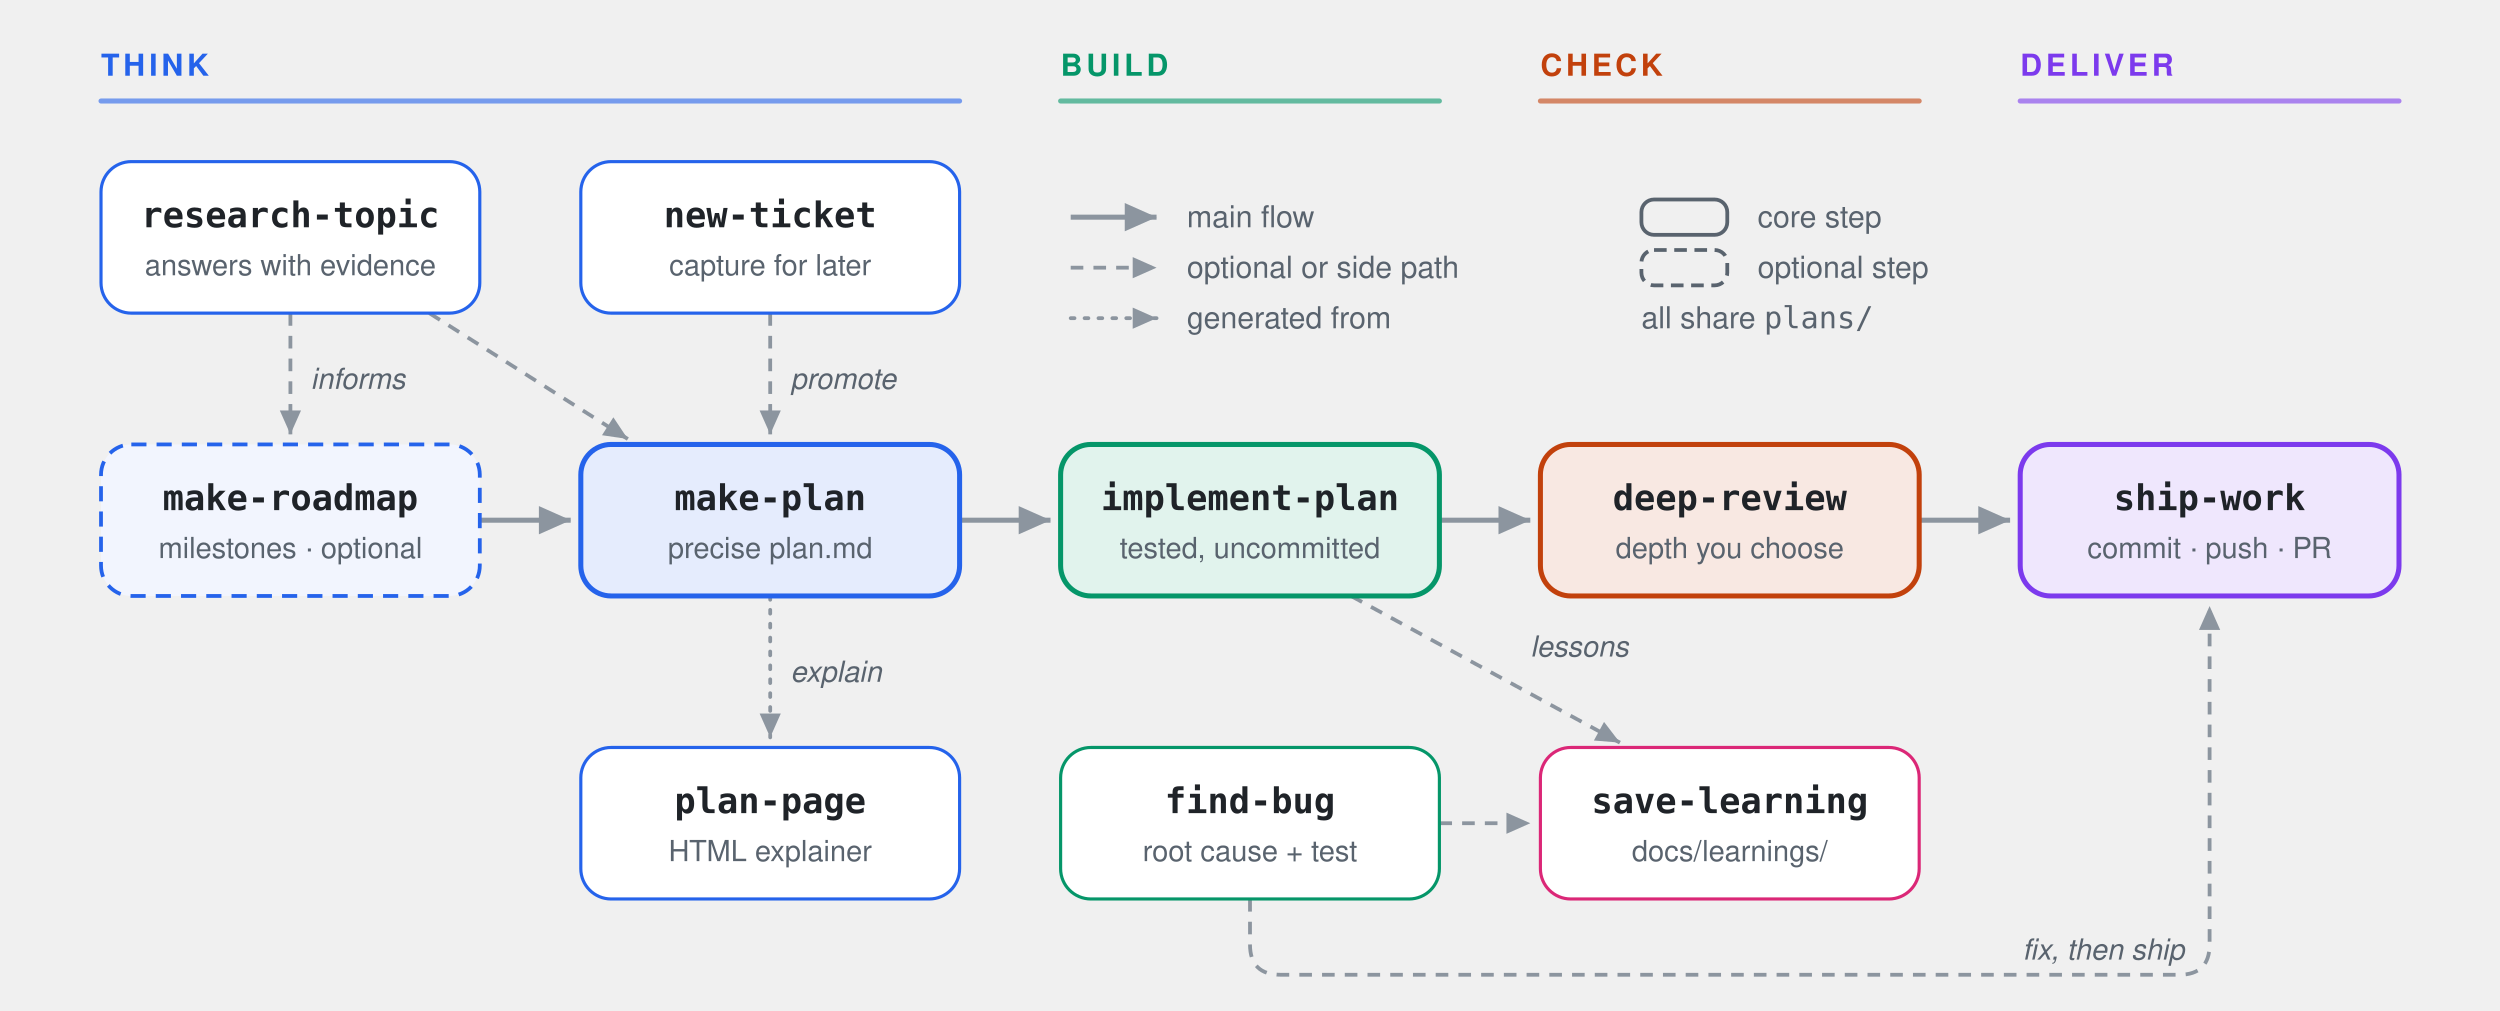
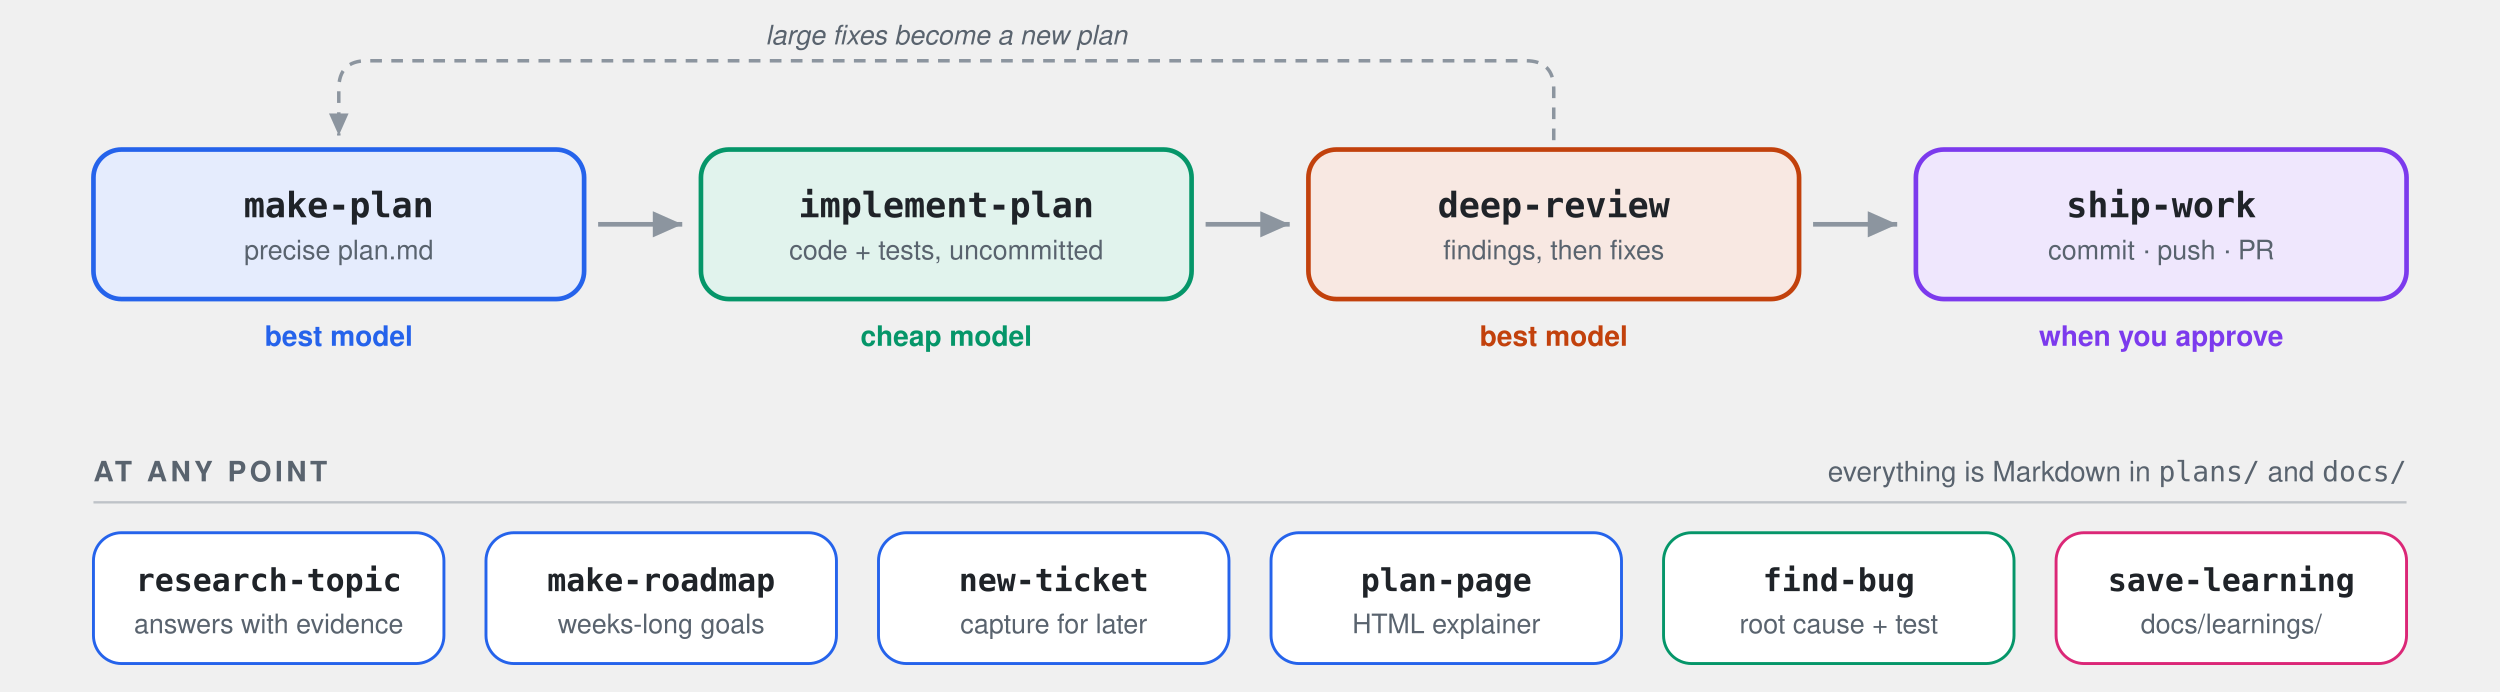
- <svg xmlns="http://www.w3.org/2000/svg" viewBox="0 0 990 400" width="990" height="400" role="img" aria-label="Workflow: research-topic and new-ticket feed make-roadmap and make-plan; make-plan, implement-plan, deep-review and ship-work are the main flow; plan-page, find-bug and save-learning plug in.">
+ <svg xmlns="http://www.w3.org/2000/svg" viewBox="0 0 1070 296" width="1070" height="296" role="img" aria-label="Main flow: make-plan with the best model, implement-plan with a cheap model, deep-review with the best model, then ship-work; large fixes go back to a plan. At any point: research-topic, make-roadmap, new-ticket, plan-page, find-bug, save-learning.">
  <defs>
    <marker id="arrow" viewBox="0 0 10 10" refX="9" refY="5" markerWidth="7" markerHeight="7" orient="auto-start-reverse">
      <path d="M0,1 L9,5 L0,9 z" fill="#8c959f" />
    </marker>
  </defs>
-   <text x="40" y="30" font-family="ui-sans-serif, -apple-system, 'Segoe UI', Helvetica, Arial, sans-serif" font-size="12" fill="#2563eb" font-weight="700" letter-spacing="1.5">THINK</text>
-   <line x1="40" y1="40" x2="380" y2="40" stroke="#2563eb" stroke-width="2" stroke-linecap="round" opacity="0.6" />
-   <text x="420" y="30" font-family="ui-sans-serif, -apple-system, 'Segoe UI', Helvetica, Arial, sans-serif" font-size="12" fill="#059669" font-weight="700" letter-spacing="1.5">BUILD</text>
-   <line x1="420" y1="40" x2="570" y2="40" stroke="#059669" stroke-width="2" stroke-linecap="round" opacity="0.6" />
-   <text x="610" y="30" font-family="ui-sans-serif, -apple-system, 'Segoe UI', Helvetica, Arial, sans-serif" font-size="12" fill="#c2410c" font-weight="700" letter-spacing="1.5">CHECK</text>
-   <line x1="610" y1="40" x2="760" y2="40" stroke="#c2410c" stroke-width="2" stroke-linecap="round" opacity="0.6" />
-   <text x="800" y="30" font-family="ui-sans-serif, -apple-system, 'Segoe UI', Helvetica, Arial, sans-serif" font-size="12" fill="#7c3aed" font-weight="700" letter-spacing="1.5">DELIVER</text>
-   <line x1="800" y1="40" x2="950" y2="40" stroke="#7c3aed" stroke-width="2" stroke-linecap="round" opacity="0.6" />
-   <path d="M115,124 L115,172" fill="none" stroke="#8c959f" stroke-width="1.5" stroke-dasharray="5 4" marker-end="url(#arrow)" />
-   <text x="123" y="154" font-family="ui-sans-serif, -apple-system, 'Segoe UI', Helvetica, Arial, sans-serif" font-size="11.5" fill="#59636e" text-anchor="start" font-style="italic">informs</text>
-   <path d="M170,124 L248.622,173.858" fill="none" stroke="#8c959f" stroke-width="1.5" stroke-dasharray="5 4" marker-end="url(#arrow)" />
-   <path d="M305,124 L305,172" fill="none" stroke="#8c959f" stroke-width="1.5" stroke-dasharray="5 4" marker-end="url(#arrow)" />
-   <text x="313" y="154" font-family="ui-sans-serif, -apple-system, 'Segoe UI', Helvetica, Arial, sans-serif" font-size="11.5" fill="#59636e" text-anchor="start" font-style="italic">promote</text>
-   <path d="M190,206 L226,206" fill="none" stroke="#8c959f" stroke-width="2" marker-end="url(#arrow)" />
-   <path d="M380,206 L416,206" fill="none" stroke="#8c959f" stroke-width="2" marker-end="url(#arrow)" />
-   <path d="M570,206 L606,206" fill="none" stroke="#8c959f" stroke-width="2" marker-end="url(#arrow)" />
-   <path d="M760,206 L796,206" fill="none" stroke="#8c959f" stroke-width="2" marker-end="url(#arrow)" />
-   <path d="M305,236 L305,292" fill="none" stroke="#8c959f" stroke-width="1.5" stroke-dasharray="1.5 4" stroke-linecap="round" marker-end="url(#arrow)" />
-   <text x="313" y="270" font-family="ui-sans-serif, -apple-system, 'Segoe UI', Helvetica, Arial, sans-serif" font-size="11.5" fill="#59636e" text-anchor="start" font-style="italic">explain</text>
-   <path d="M535,236 L641.488,294.085" fill="none" stroke="#8c959f" stroke-width="1.5" stroke-dasharray="5 4" marker-end="url(#arrow)" />
-   <text x="606" y="260" font-family="ui-sans-serif, -apple-system, 'Segoe UI', Helvetica, Arial, sans-serif" font-size="11.5" fill="#59636e" text-anchor="start" font-style="italic">lessons</text>
-   <path d="M570,326 L606,326" fill="none" stroke="#8c959f" stroke-width="1.5" stroke-dasharray="5 4" marker-end="url(#arrow)" />
-   <path d="M495,356 L495,374 Q495,386 507,386 L863,386 Q875,386 875,374 L875,240" fill="none" stroke="#8c959f" stroke-width="1.5" stroke-dasharray="5 4" marker-end="url(#arrow)" />
-   <text x="865" y="380" font-family="ui-sans-serif, -apple-system, 'Segoe UI', Helvetica, Arial, sans-serif" font-size="11.5" fill="#59636e" text-anchor="end" font-style="italic">fix, then ship</text>
-   <path d="M424,86 L458,86" stroke="#8c959f" stroke-width="2" marker-end="url(#arrow)" />
-   <text x="470" y="90" font-family="ui-sans-serif, -apple-system, 'Segoe UI', Helvetica, Arial, sans-serif" font-size="12" fill="#59636e">main flow</text>
-   <path d="M424,106 L458,106" stroke="#8c959f" stroke-width="1.5" stroke-dasharray="5 4" marker-end="url(#arrow)" />
-   <text x="470" y="110" font-family="ui-sans-serif, -apple-system, 'Segoe UI', Helvetica, Arial, sans-serif" font-size="12" fill="#59636e">optional or side path</text>
-   <path d="M424,126 L458,126" stroke="#8c959f" stroke-width="1.5" stroke-dasharray="1.5 4" stroke-linecap="round" marker-end="url(#arrow)" />
-   <text x="470" y="130" font-family="ui-sans-serif, -apple-system, 'Segoe UI', Helvetica, Arial, sans-serif" font-size="12" fill="#59636e">generated from</text>
-   <rect x="650" y="79" width="34" height="14" rx="5" fill="none" stroke="#59636e" stroke-width="1.5" />
-   <text x="696" y="90" font-family="ui-sans-serif, -apple-system, 'Segoe UI', Helvetica, Arial, sans-serif" font-size="12" fill="#59636e">core step</text>
-   <rect x="650" y="99" width="34" height="14" rx="5" fill="none" stroke="#59636e" stroke-width="1.5" stroke-dasharray="5 3" />
-   <text x="696" y="110" font-family="ui-sans-serif, -apple-system, 'Segoe UI', Helvetica, Arial, sans-serif" font-size="12" fill="#59636e">optional step</text>
-   <text x="650" y="130" font-family="ui-sans-serif, -apple-system, 'Segoe UI', Helvetica, Arial, sans-serif" font-size="12" fill="#59636e">all share <tspan font-family="ui-monospace, SFMono-Regular, 'SF Mono', Menlo, Consolas, monospace">plans/</tspan>
+   <path d="M256,96 L292,96" stroke="#8c959f" stroke-width="2" marker-end="url(#arrow)" />
+   <path d="M516,96 L552,96" stroke="#8c959f" stroke-width="2" marker-end="url(#arrow)" />
+   <path d="M776,96 L812,96" stroke="#8c959f" stroke-width="2" marker-end="url(#arrow)" />
+   <path d="M665,60 L665,38 Q665,26 653,26 L157,26 Q145,26 145,38 L145,58" fill="none" stroke="#8c959f" stroke-width="1.5" stroke-dasharray="5 4" marker-end="url(#arrow)" />
+   <text x="405" y="19" font-family="ui-sans-serif, -apple-system, 'Segoe UI', Helvetica, Arial, sans-serif" font-size="11.5" fill="#59636e" text-anchor="middle" font-style="italic">large fixes become a new plan</text>
+   <text x="40" y="206" font-family="ui-sans-serif, -apple-system, 'Segoe UI', Helvetica, Arial, sans-serif" font-size="12" fill="#59636e" font-weight="700" letter-spacing="1.5">AT ANY POINT</text>
+   <text x="1030" y="206" font-family="ui-sans-serif, -apple-system, 'Segoe UI', Helvetica, Arial, sans-serif" font-size="12" fill="#59636e" text-anchor="end">everything is Markdown in <tspan font-family="ui-monospace, SFMono-Regular, 'SF Mono', Menlo, Consolas, monospace">plans/</tspan> and <tspan font-family="ui-monospace, SFMono-Regular, 'SF Mono', Menlo, Consolas, monospace">docs/</tspan>
  </text>
-   <rect x="40" y="64" width="150" height="60" rx="12" fill="#ffffff" />
-   <rect x="40" y="64" width="150" height="60" rx="12" fill="#ffffff" fill-opacity="1" stroke="#2563eb" stroke-width="1.25" />
-   <text x="115" y="90" text-anchor="middle" font-family="ui-monospace, SFMono-Regular, 'SF Mono', Menlo, Consolas, monospace" font-size="14" font-weight="700" fill="#1f2328">research-topic</text>
-   <text x="115" y="109" font-family="ui-sans-serif, -apple-system, 'Segoe UI', Helvetica, Arial, sans-serif" font-size="11.5" fill="#59636e" text-anchor="middle">answers with evidence</text>
-   <rect x="230" y="64" width="150" height="60" rx="12" fill="#ffffff" />
-   <rect x="230" y="64" width="150" height="60" rx="12" fill="#ffffff" fill-opacity="1" stroke="#2563eb" stroke-width="1.25" />
-   <text x="305" y="90" text-anchor="middle" font-family="ui-monospace, SFMono-Regular, 'SF Mono', Menlo, Consolas, monospace" font-size="14" font-weight="700" fill="#1f2328">new-ticket</text>
-   <text x="305" y="109" font-family="ui-sans-serif, -apple-system, 'Segoe UI', Helvetica, Arial, sans-serif" font-size="11.5" fill="#59636e" text-anchor="middle">capture for later</text>
-   <rect x="40" y="176" width="150" height="60" rx="12" fill="#ffffff" />
-   <rect x="40" y="176" width="150" height="60" rx="12" fill="#2563eb" fill-opacity="0.06" stroke="#2563eb" stroke-width="1.5" stroke-dasharray="6 4" />
-   <text x="115" y="202" text-anchor="middle" font-family="ui-monospace, SFMono-Regular, 'SF Mono', Menlo, Consolas, monospace" font-size="14" font-weight="700" fill="#1f2328">make-roadmap</text>
-   <text x="115" y="221" font-family="ui-sans-serif, -apple-system, 'Segoe UI', Helvetica, Arial, sans-serif" font-size="11.5" fill="#59636e" text-anchor="middle">milestones · optional</text>
-   <rect x="230" y="176" width="150" height="60" rx="12" fill="#ffffff" />
-   <rect x="230" y="176" width="150" height="60" rx="12" fill="#2563eb" fill-opacity="0.12" stroke="#2563eb" stroke-width="2" />
-   <text x="305" y="202" text-anchor="middle" font-family="ui-monospace, SFMono-Regular, 'SF Mono', Menlo, Consolas, monospace" font-size="14" font-weight="700" fill="#1f2328">make-plan</text>
-   <text x="305" y="221" font-family="ui-sans-serif, -apple-system, 'Segoe UI', Helvetica, Arial, sans-serif" font-size="11.5" fill="#59636e" text-anchor="middle">precise plan.md</text>
-   <rect x="420" y="176" width="150" height="60" rx="12" fill="#ffffff" />
-   <rect x="420" y="176" width="150" height="60" rx="12" fill="#059669" fill-opacity="0.12" stroke="#059669" stroke-width="2" />
-   <text x="495" y="202" text-anchor="middle" font-family="ui-monospace, SFMono-Regular, 'SF Mono', Menlo, Consolas, monospace" font-size="14" font-weight="700" fill="#1f2328">implement-plan</text>
-   <text x="495" y="221" font-family="ui-sans-serif, -apple-system, 'Segoe UI', Helvetica, Arial, sans-serif" font-size="11.5" fill="#59636e" text-anchor="middle">tested, uncommitted</text>
-   <rect x="610" y="176" width="150" height="60" rx="12" fill="#ffffff" />
-   <rect x="610" y="176" width="150" height="60" rx="12" fill="#c2410c" fill-opacity="0.12" stroke="#c2410c" stroke-width="2" />
-   <text x="685" y="202" text-anchor="middle" font-family="ui-monospace, SFMono-Regular, 'SF Mono', Menlo, Consolas, monospace" font-size="14" font-weight="700" fill="#1f2328">deep-review</text>
-   <text x="685" y="221" font-family="ui-sans-serif, -apple-system, 'Segoe UI', Helvetica, Arial, sans-serif" font-size="11.5" fill="#59636e" text-anchor="middle">depth you choose</text>
-   <rect x="800" y="176" width="150" height="60" rx="12" fill="#ffffff" />
-   <rect x="800" y="176" width="150" height="60" rx="12" fill="#7c3aed" fill-opacity="0.12" stroke="#7c3aed" stroke-width="2" />
-   <text x="875" y="202" text-anchor="middle" font-family="ui-monospace, SFMono-Regular, 'SF Mono', Menlo, Consolas, monospace" font-size="14" font-weight="700" fill="#1f2328">ship-work</text>
-   <text x="875" y="221" font-family="ui-sans-serif, -apple-system, 'Segoe UI', Helvetica, Arial, sans-serif" font-size="11.5" fill="#59636e" text-anchor="middle">commit · push · PR</text>
-   <rect x="230" y="296" width="150" height="60" rx="12" fill="#ffffff" />
-   <rect x="230" y="296" width="150" height="60" rx="12" fill="#ffffff" fill-opacity="1" stroke="#2563eb" stroke-width="1.25" />
-   <text x="305" y="322" text-anchor="middle" font-family="ui-monospace, SFMono-Regular, 'SF Mono', Menlo, Consolas, monospace" font-size="14" font-weight="700" fill="#1f2328">plan-page</text>
-   <text x="305" y="341" font-family="ui-sans-serif, -apple-system, 'Segoe UI', Helvetica, Arial, sans-serif" font-size="11.5" fill="#59636e" text-anchor="middle">HTML explainer</text>
-   <rect x="420" y="296" width="150" height="60" rx="12" fill="#ffffff" />
-   <rect x="420" y="296" width="150" height="60" rx="12" fill="#ffffff" fill-opacity="1" stroke="#059669" stroke-width="1.25" />
-   <text x="495" y="322" text-anchor="middle" font-family="ui-monospace, SFMono-Regular, 'SF Mono', Menlo, Consolas, monospace" font-size="14" font-weight="700" fill="#1f2328">find-bug</text>
-   <text x="495" y="341" font-family="ui-sans-serif, -apple-system, 'Segoe UI', Helvetica, Arial, sans-serif" font-size="11.5" fill="#59636e" text-anchor="middle">root cause + test</text>
-   <rect x="610" y="296" width="150" height="60" rx="12" fill="#ffffff" />
-   <rect x="610" y="296" width="150" height="60" rx="12" fill="#ffffff" fill-opacity="1" stroke="#db2777" stroke-width="1.25" />
-   <text x="685" y="322" text-anchor="middle" font-family="ui-monospace, SFMono-Regular, 'SF Mono', Menlo, Consolas, monospace" font-size="14" font-weight="700" fill="#1f2328">save-learning</text>
-   <text x="685" y="341" font-family="ui-sans-serif, -apple-system, 'Segoe UI', Helvetica, Arial, sans-serif" font-size="11.5" fill="#59636e" text-anchor="middle">docs/learnings/</text>
+   <line x1="40" y1="215" x2="1030" y2="215" stroke="#8c959f" stroke-width="1" opacity="0.5" />
+   <rect x="40" y="228" width="150" height="56" rx="12" fill="#ffffff" />
+   <rect x="40" y="228" width="150" height="56" rx="12" fill="#2563eb" fill-opacity="0" stroke="#2563eb" stroke-width="1.25" />
+   <text x="115" y="253" text-anchor="middle" font-family="ui-monospace, SFMono-Regular, 'SF Mono', Menlo, Consolas, monospace" font-size="13.5" font-weight="700" fill="#1f2328">research-topic</text>
+   <text x="115" y="271" font-family="ui-sans-serif, -apple-system, 'Segoe UI', Helvetica, Arial, sans-serif" font-size="11.5" fill="#59636e" text-anchor="middle">answers with evidence</text>
+   <rect x="208" y="228" width="150" height="56" rx="12" fill="#ffffff" />
+   <rect x="208" y="228" width="150" height="56" rx="12" fill="#2563eb" fill-opacity="0" stroke="#2563eb" stroke-width="1.25" />
+   <text x="283" y="253" text-anchor="middle" font-family="ui-monospace, SFMono-Regular, 'SF Mono', Menlo, Consolas, monospace" font-size="13.5" font-weight="700" fill="#1f2328">make-roadmap</text>
+   <text x="283" y="271" font-family="ui-sans-serif, -apple-system, 'Segoe UI', Helvetica, Arial, sans-serif" font-size="11.5" fill="#59636e" text-anchor="middle">weeks-long goals</text>
+   <rect x="40" y="64" width="210" height="64" rx="12" fill="#ffffff" />
+   <rect x="40" y="64" width="210" height="64" rx="12" fill="#2563eb" fill-opacity="0.12" stroke="#2563eb" stroke-width="2" />
+   <text x="145" y="93" text-anchor="middle" font-family="ui-monospace, SFMono-Regular, 'SF Mono', Menlo, Consolas, monospace" font-size="15" font-weight="700" fill="#1f2328">make-plan</text>
+   <text x="145" y="111" font-family="ui-sans-serif, -apple-system, 'Segoe UI', Helvetica, Arial, sans-serif" font-size="11.5" fill="#59636e" text-anchor="middle">precise plan.md</text>
+   <text x="145" y="148" font-family="ui-sans-serif, -apple-system, 'Segoe UI', Helvetica, Arial, sans-serif" font-size="12" fill="#2563eb" text-anchor="middle" font-weight="600">best model</text>
+   <rect x="376" y="228" width="150" height="56" rx="12" fill="#ffffff" />
+   <rect x="376" y="228" width="150" height="56" rx="12" fill="#2563eb" fill-opacity="0" stroke="#2563eb" stroke-width="1.25" />
+   <text x="451" y="253" text-anchor="middle" font-family="ui-monospace, SFMono-Regular, 'SF Mono', Menlo, Consolas, monospace" font-size="13.5" font-weight="700" fill="#1f2328">new-ticket</text>
+   <text x="451" y="271" font-family="ui-sans-serif, -apple-system, 'Segoe UI', Helvetica, Arial, sans-serif" font-size="11.5" fill="#59636e" text-anchor="middle">capture for later</text>
+   <rect x="544" y="228" width="150" height="56" rx="12" fill="#ffffff" />
+   <rect x="544" y="228" width="150" height="56" rx="12" fill="#2563eb" fill-opacity="0" stroke="#2563eb" stroke-width="1.25" />
+   <text x="619" y="253" text-anchor="middle" font-family="ui-monospace, SFMono-Regular, 'SF Mono', Menlo, Consolas, monospace" font-size="13.5" font-weight="700" fill="#1f2328">plan-page</text>
+   <text x="619" y="271" font-family="ui-sans-serif, -apple-system, 'Segoe UI', Helvetica, Arial, sans-serif" font-size="11.5" fill="#59636e" text-anchor="middle">HTML explainer</text>
+   <rect x="300" y="64" width="210" height="64" rx="12" fill="#ffffff" />
+   <rect x="300" y="64" width="210" height="64" rx="12" fill="#059669" fill-opacity="0.12" stroke="#059669" stroke-width="2" />
+   <text x="405" y="93" text-anchor="middle" font-family="ui-monospace, SFMono-Regular, 'SF Mono', Menlo, Consolas, monospace" font-size="15" font-weight="700" fill="#1f2328">implement-plan</text>
+   <text x="405" y="111" font-family="ui-sans-serif, -apple-system, 'Segoe UI', Helvetica, Arial, sans-serif" font-size="11.5" fill="#59636e" text-anchor="middle">code + tests, uncommitted</text>
+   <text x="405" y="148" font-family="ui-sans-serif, -apple-system, 'Segoe UI', Helvetica, Arial, sans-serif" font-size="12" fill="#059669" text-anchor="middle" font-weight="600">cheap model</text>
+   <rect x="712" y="228" width="150" height="56" rx="12" fill="#ffffff" />
+   <rect x="712" y="228" width="150" height="56" rx="12" fill="#059669" fill-opacity="0" stroke="#059669" stroke-width="1.25" />
+   <text x="787" y="253" text-anchor="middle" font-family="ui-monospace, SFMono-Regular, 'SF Mono', Menlo, Consolas, monospace" font-size="13.5" font-weight="700" fill="#1f2328">find-bug</text>
+   <text x="787" y="271" font-family="ui-sans-serif, -apple-system, 'Segoe UI', Helvetica, Arial, sans-serif" font-size="11.5" fill="#59636e" text-anchor="middle">root cause + test</text>
+   <rect x="560" y="64" width="210" height="64" rx="12" fill="#ffffff" />
+   <rect x="560" y="64" width="210" height="64" rx="12" fill="#c2410c" fill-opacity="0.12" stroke="#c2410c" stroke-width="2" />
+   <text x="665" y="93" text-anchor="middle" font-family="ui-monospace, SFMono-Regular, 'SF Mono', Menlo, Consolas, monospace" font-size="15" font-weight="700" fill="#1f2328">deep-review</text>
+   <text x="665" y="111" font-family="ui-sans-serif, -apple-system, 'Segoe UI', Helvetica, Arial, sans-serif" font-size="11.5" fill="#59636e" text-anchor="middle">findings, then fixes</text>
+   <text x="665" y="148" font-family="ui-sans-serif, -apple-system, 'Segoe UI', Helvetica, Arial, sans-serif" font-size="12" fill="#c2410c" text-anchor="middle" font-weight="600">best model</text>
+   <rect x="820" y="64" width="210" height="64" rx="12" fill="#ffffff" />
+   <rect x="820" y="64" width="210" height="64" rx="12" fill="#7c3aed" fill-opacity="0.12" stroke="#7c3aed" stroke-width="2" />
+   <text x="925" y="93" text-anchor="middle" font-family="ui-monospace, SFMono-Regular, 'SF Mono', Menlo, Consolas, monospace" font-size="15" font-weight="700" fill="#1f2328">ship-work</text>
+   <text x="925" y="111" font-family="ui-sans-serif, -apple-system, 'Segoe UI', Helvetica, Arial, sans-serif" font-size="11.5" fill="#59636e" text-anchor="middle">commit · push · PR</text>
+   <text x="925" y="148" font-family="ui-sans-serif, -apple-system, 'Segoe UI', Helvetica, Arial, sans-serif" font-size="12" fill="#7c3aed" text-anchor="middle" font-weight="600">when you approve</text>
+   <rect x="880" y="228" width="150" height="56" rx="12" fill="#ffffff" />
+   <rect x="880" y="228" width="150" height="56" rx="12" fill="#db2777" fill-opacity="0" stroke="#db2777" stroke-width="1.25" />
+   <text x="955" y="253" text-anchor="middle" font-family="ui-monospace, SFMono-Regular, 'SF Mono', Menlo, Consolas, monospace" font-size="13.5" font-weight="700" fill="#1f2328">save-learning</text>
+   <text x="955" y="271" font-family="ui-sans-serif, -apple-system, 'Segoe UI', Helvetica, Arial, sans-serif" font-size="11.5" fill="#59636e" text-anchor="middle">docs/learnings/</text>
</svg>
